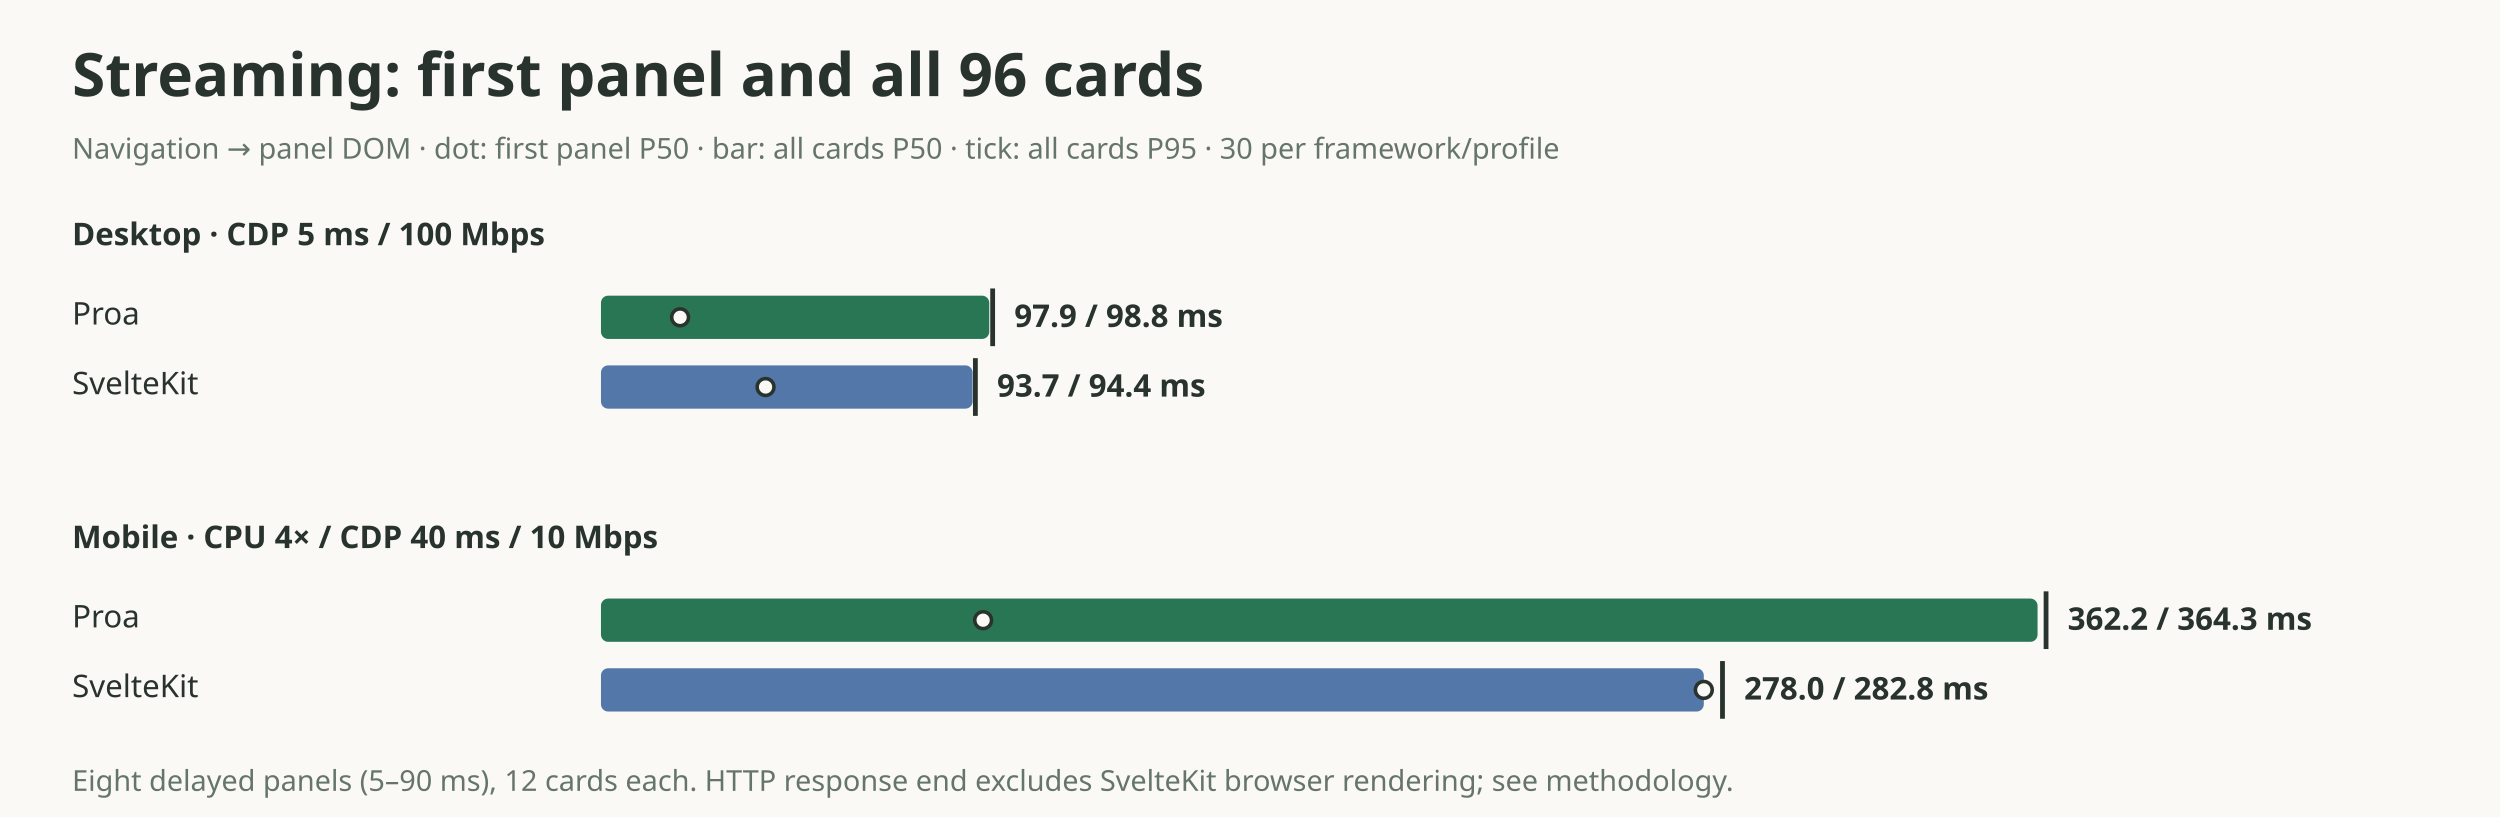
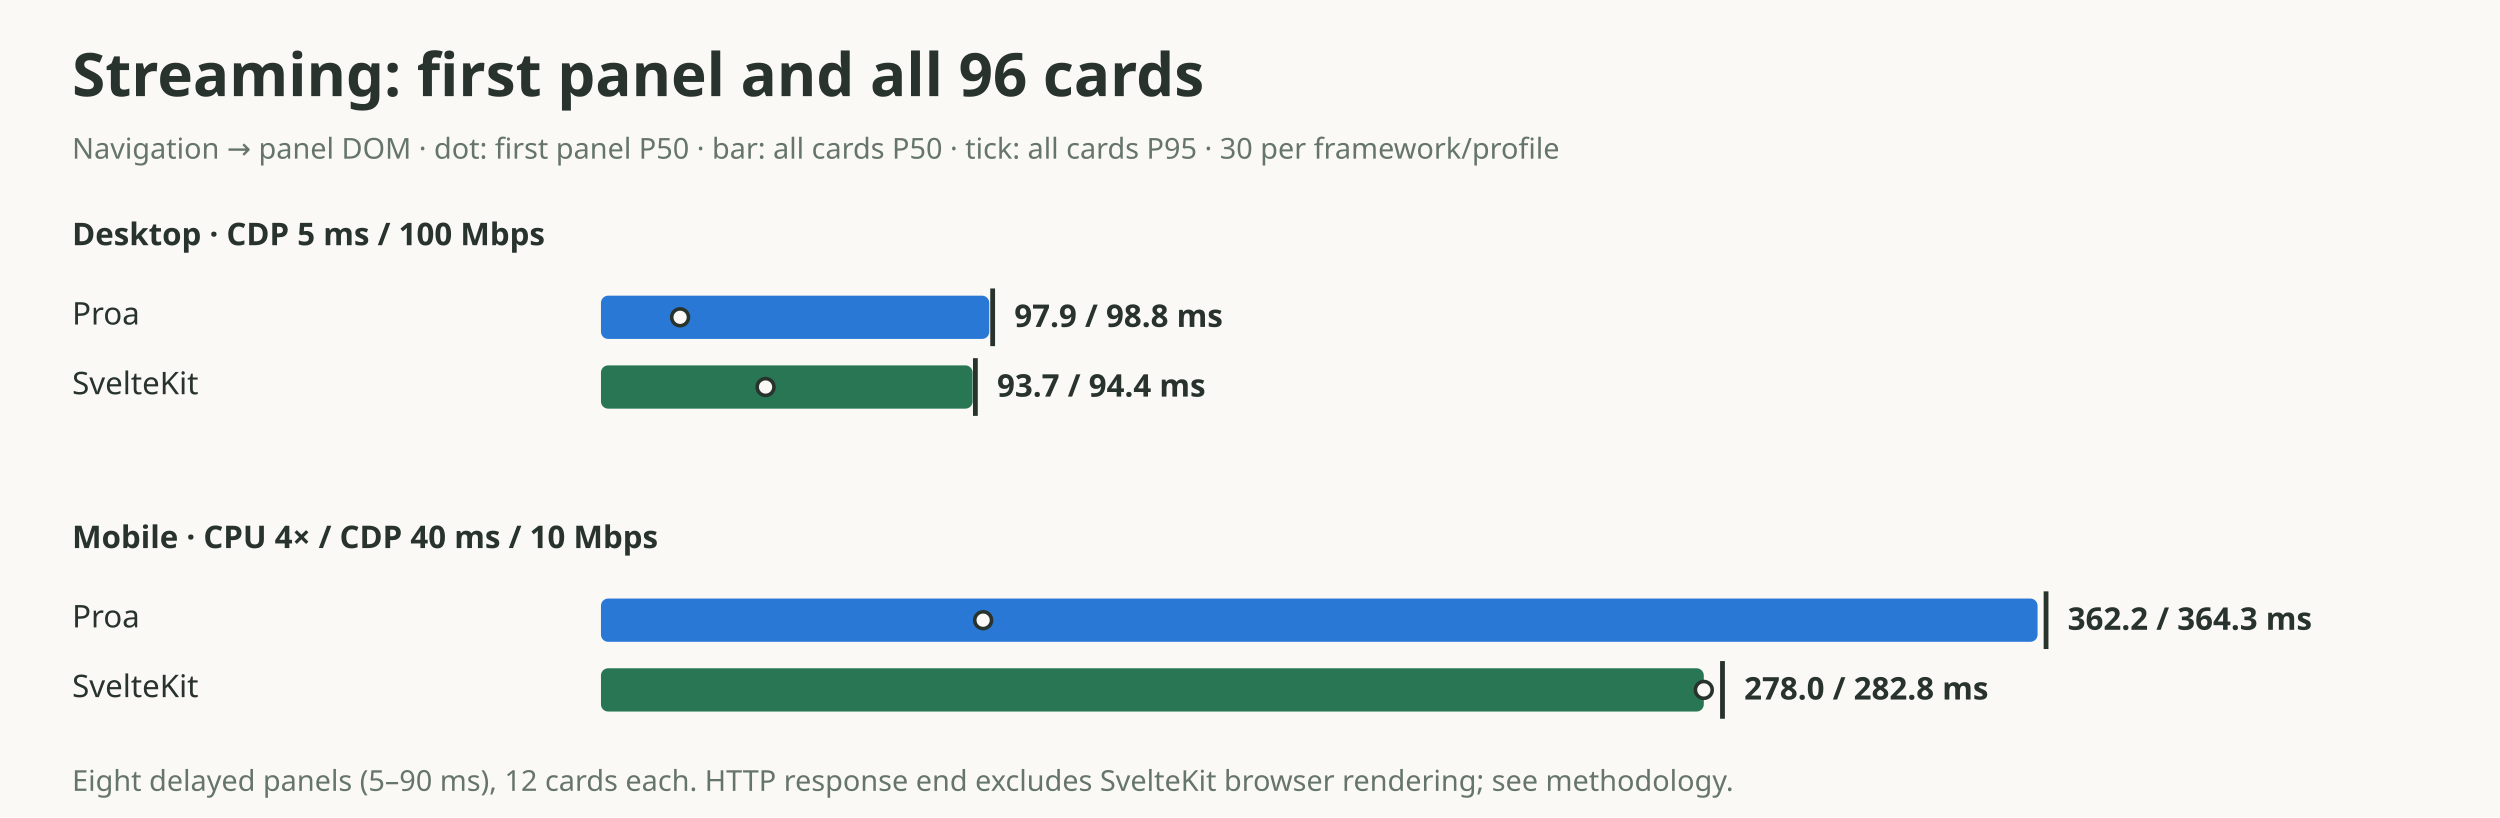
<svg xmlns="http://www.w3.org/2000/svg" width="1040" height="340" viewBox="0 0 1040 340" role="img" aria-labelledby="title desc">
  <rect width="1040" height="340" fill="#faf9f6" />
  <style>text{font-family:system-ui,sans-serif;fill:#29332d}.heading{font-size:25px;font-weight:650}.label{font-size:13px}.value{font-size:13px;font-weight:600}.muted{fill:#66756b;font-size:12px}</style>
  <text x="30" y="40" class="heading">Streaming: first panel and all 96 cards</text>
  <text x="30" y="66" class="muted">Navigation → panel DOM · dot: first panel P50 · bar: all cards P50 · tick: all cards P95 · 30 per framework/profile</text>
  <text x="30" y="102" class="value">Desktop · CDP 5 ms / 100 Mbps</text>
  <text x="30" y="135" class="label">Proa</text>
-   <rect x="250" y="123" width="161.535" height="18" rx="3" fill="#287653" />
+   <rect x="250" y="123" width="161.535" height="18" rx="3" fill="#2a78d6" />
  <path d="M412.946 120v24" stroke="#29332d" stroke-width="2" />
  <circle cx="282.918" cy="132" r="3.5" fill="#faf9f6" stroke="#29332d" stroke-width="1.5" />
  <text x="421.946" y="136" class="value">97.9 / 98.8 ms</text>
  <text x="30" y="164" class="label">SvelteKit</text>
-   <rect x="250" y="152" width="154.605" height="18" rx="3" fill="#5277a8" />
+   <rect x="250" y="152" width="154.605" height="18" rx="3" fill="#287653" />
  <path d="M405.76 149v24" stroke="#29332d" stroke-width="2" />
  <circle cx="318.475" cy="161" r="3.5" fill="#faf9f6" stroke="#29332d" stroke-width="1.5" />
  <text x="414.76" y="165" class="value">93.7 / 94.4 ms</text>
  <text x="30" y="228" class="value">Mobile · CPU 4× / CDP 40 ms / 10 Mbps</text>
  <text x="30" y="261" class="label">Proa</text>
-   <rect x="250" y="249" width="597.63" height="18" rx="3" fill="#287653" />
+   <rect x="250" y="249" width="597.63" height="18" rx="3" fill="#2a78d6" />
  <path d="M851.161 246v24" stroke="#29332d" stroke-width="2" />
  <circle cx="408.978" cy="258" r="3.5" fill="#faf9f6" stroke="#29332d" stroke-width="1.5" />
  <text x="860.161" y="262" class="value">362.2 / 364.3 ms</text>
  <text x="30" y="290" class="label">SvelteKit</text>
-   <rect x="250" y="278" width="458.782" height="18" rx="3" fill="#5277a8" />
+   <rect x="250" y="278" width="458.782" height="18" rx="3" fill="#287653" />
  <path d="M716.554 275v24" stroke="#29332d" stroke-width="2" />
  <circle cx="708.782" cy="287" r="3.5" fill="#faf9f6" stroke="#29332d" stroke-width="1.5" />
  <text x="725.554" y="291" class="value">278.0 / 282.8 ms</text>
  <text x="30" y="329" class="muted">Eight delayed panels (5–90 ms), 12 cards each. HTTP response end excludes SvelteKit browser rendering; see methodology.</text>
</svg>
